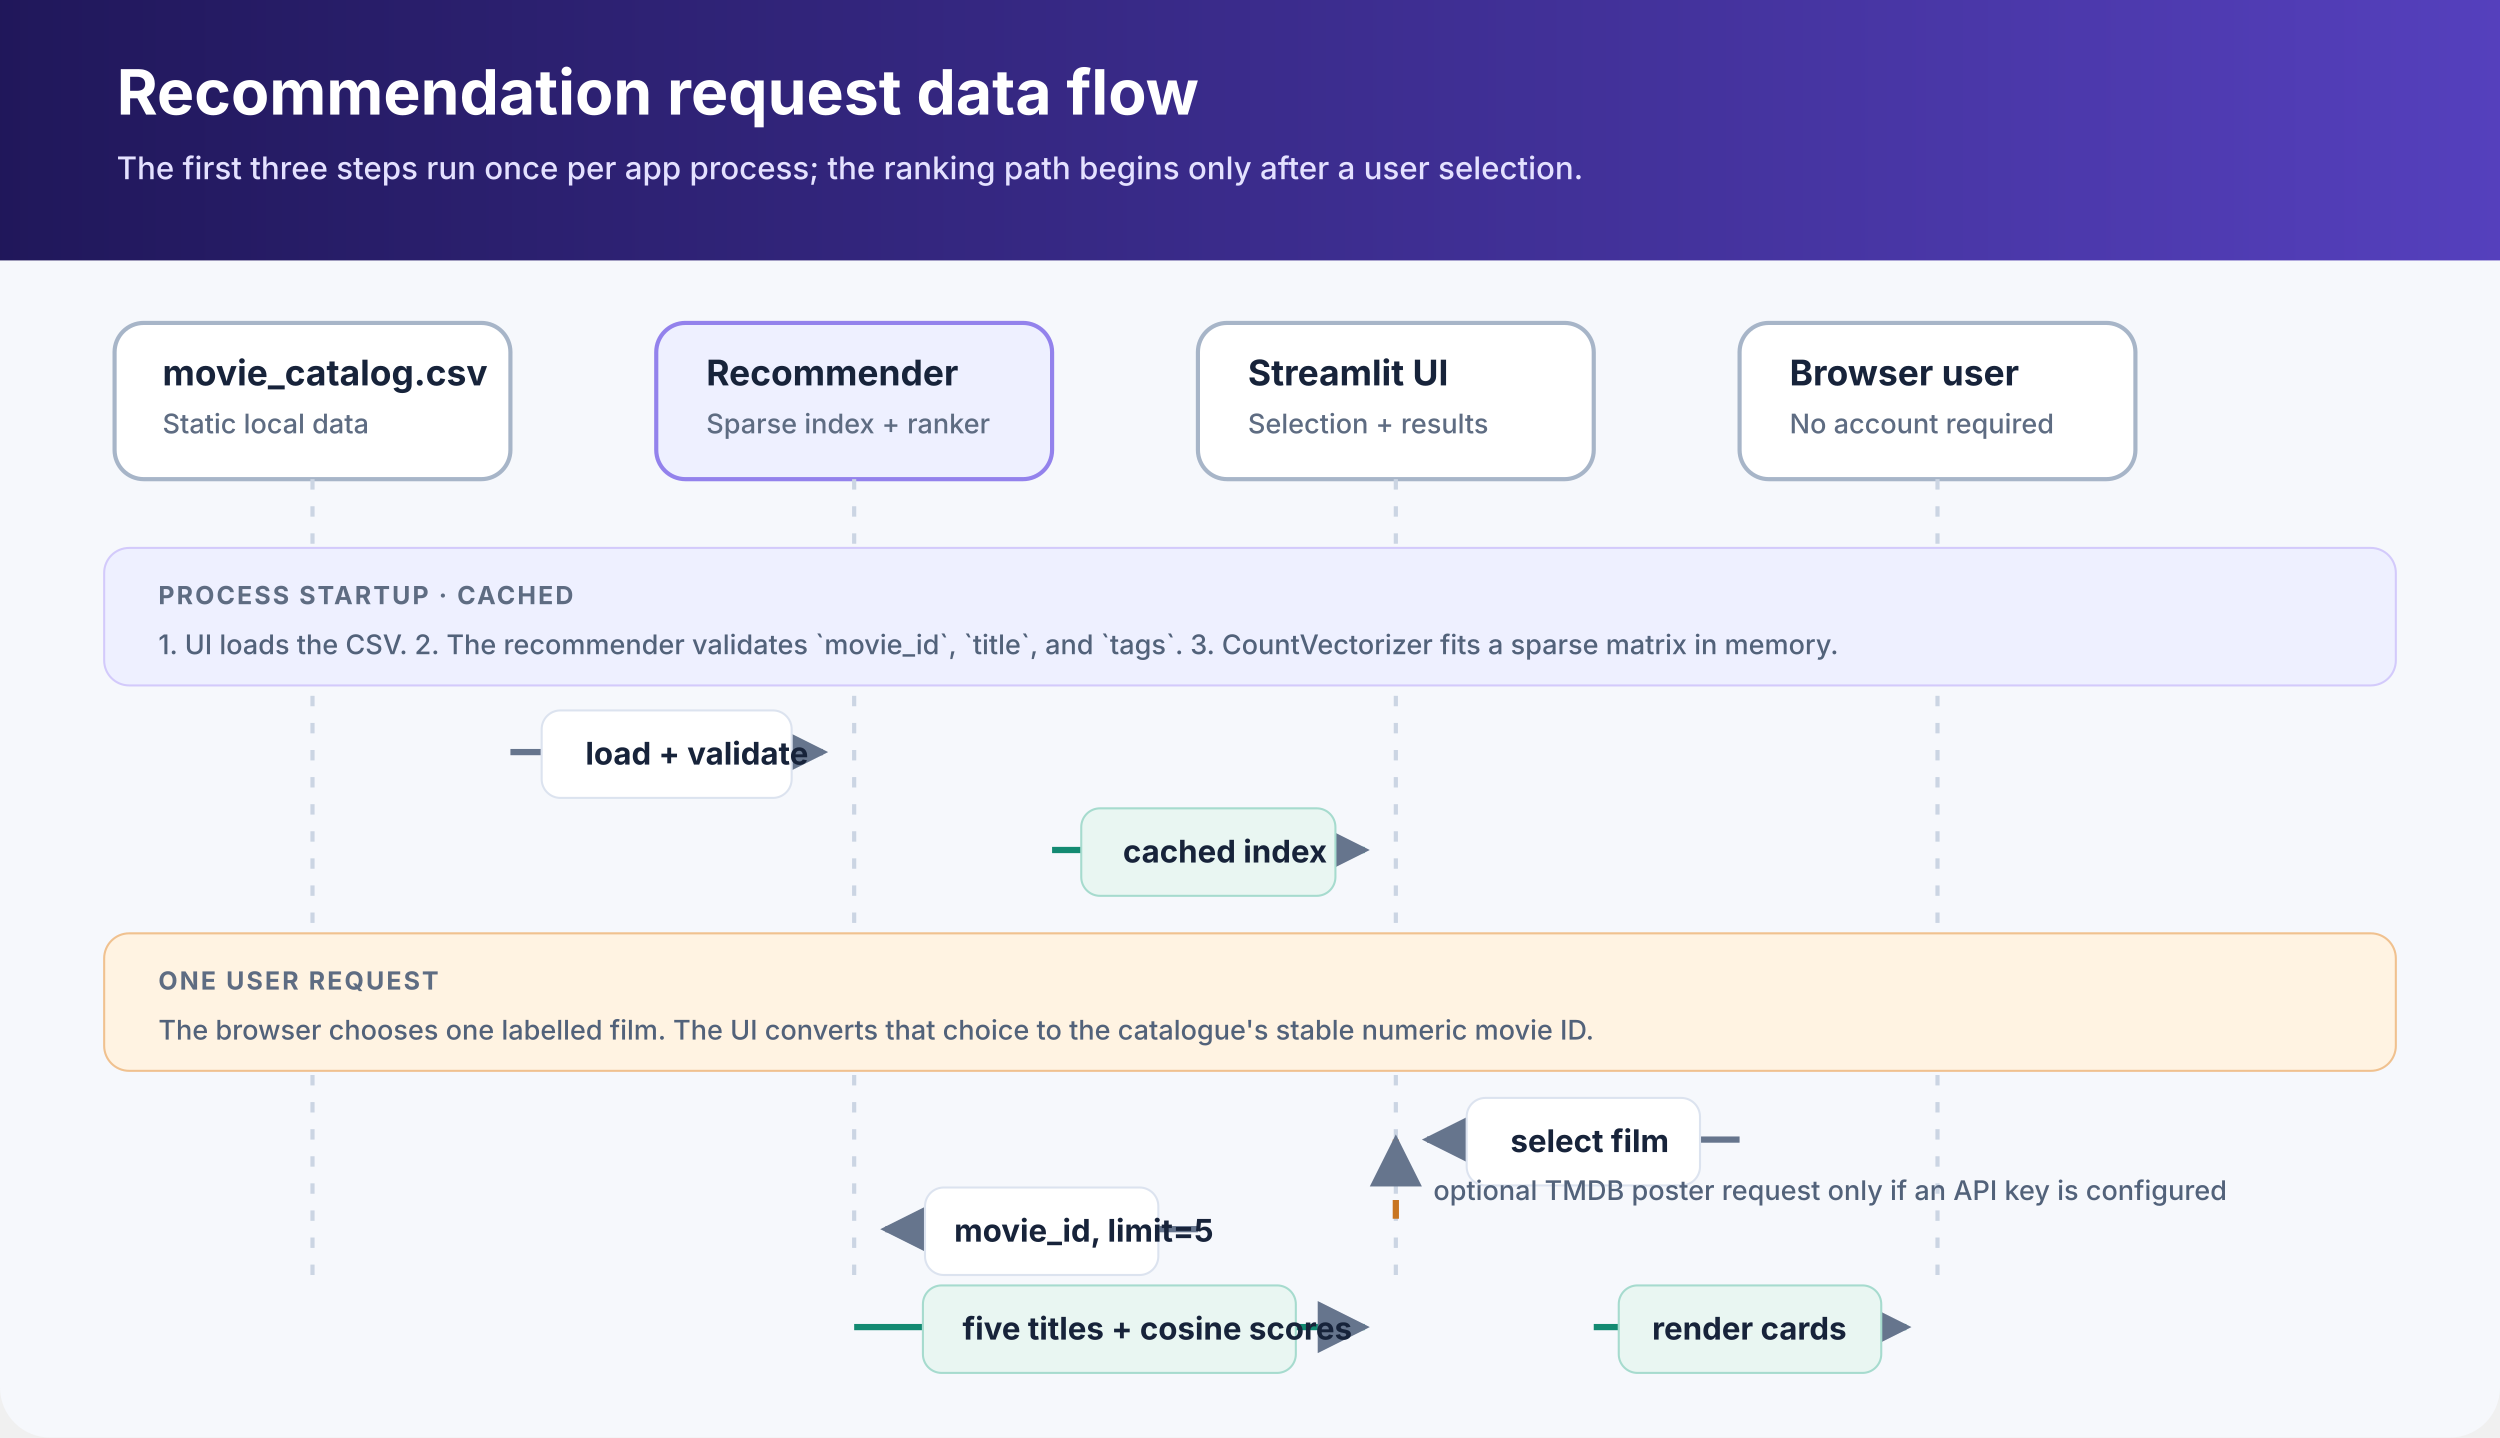
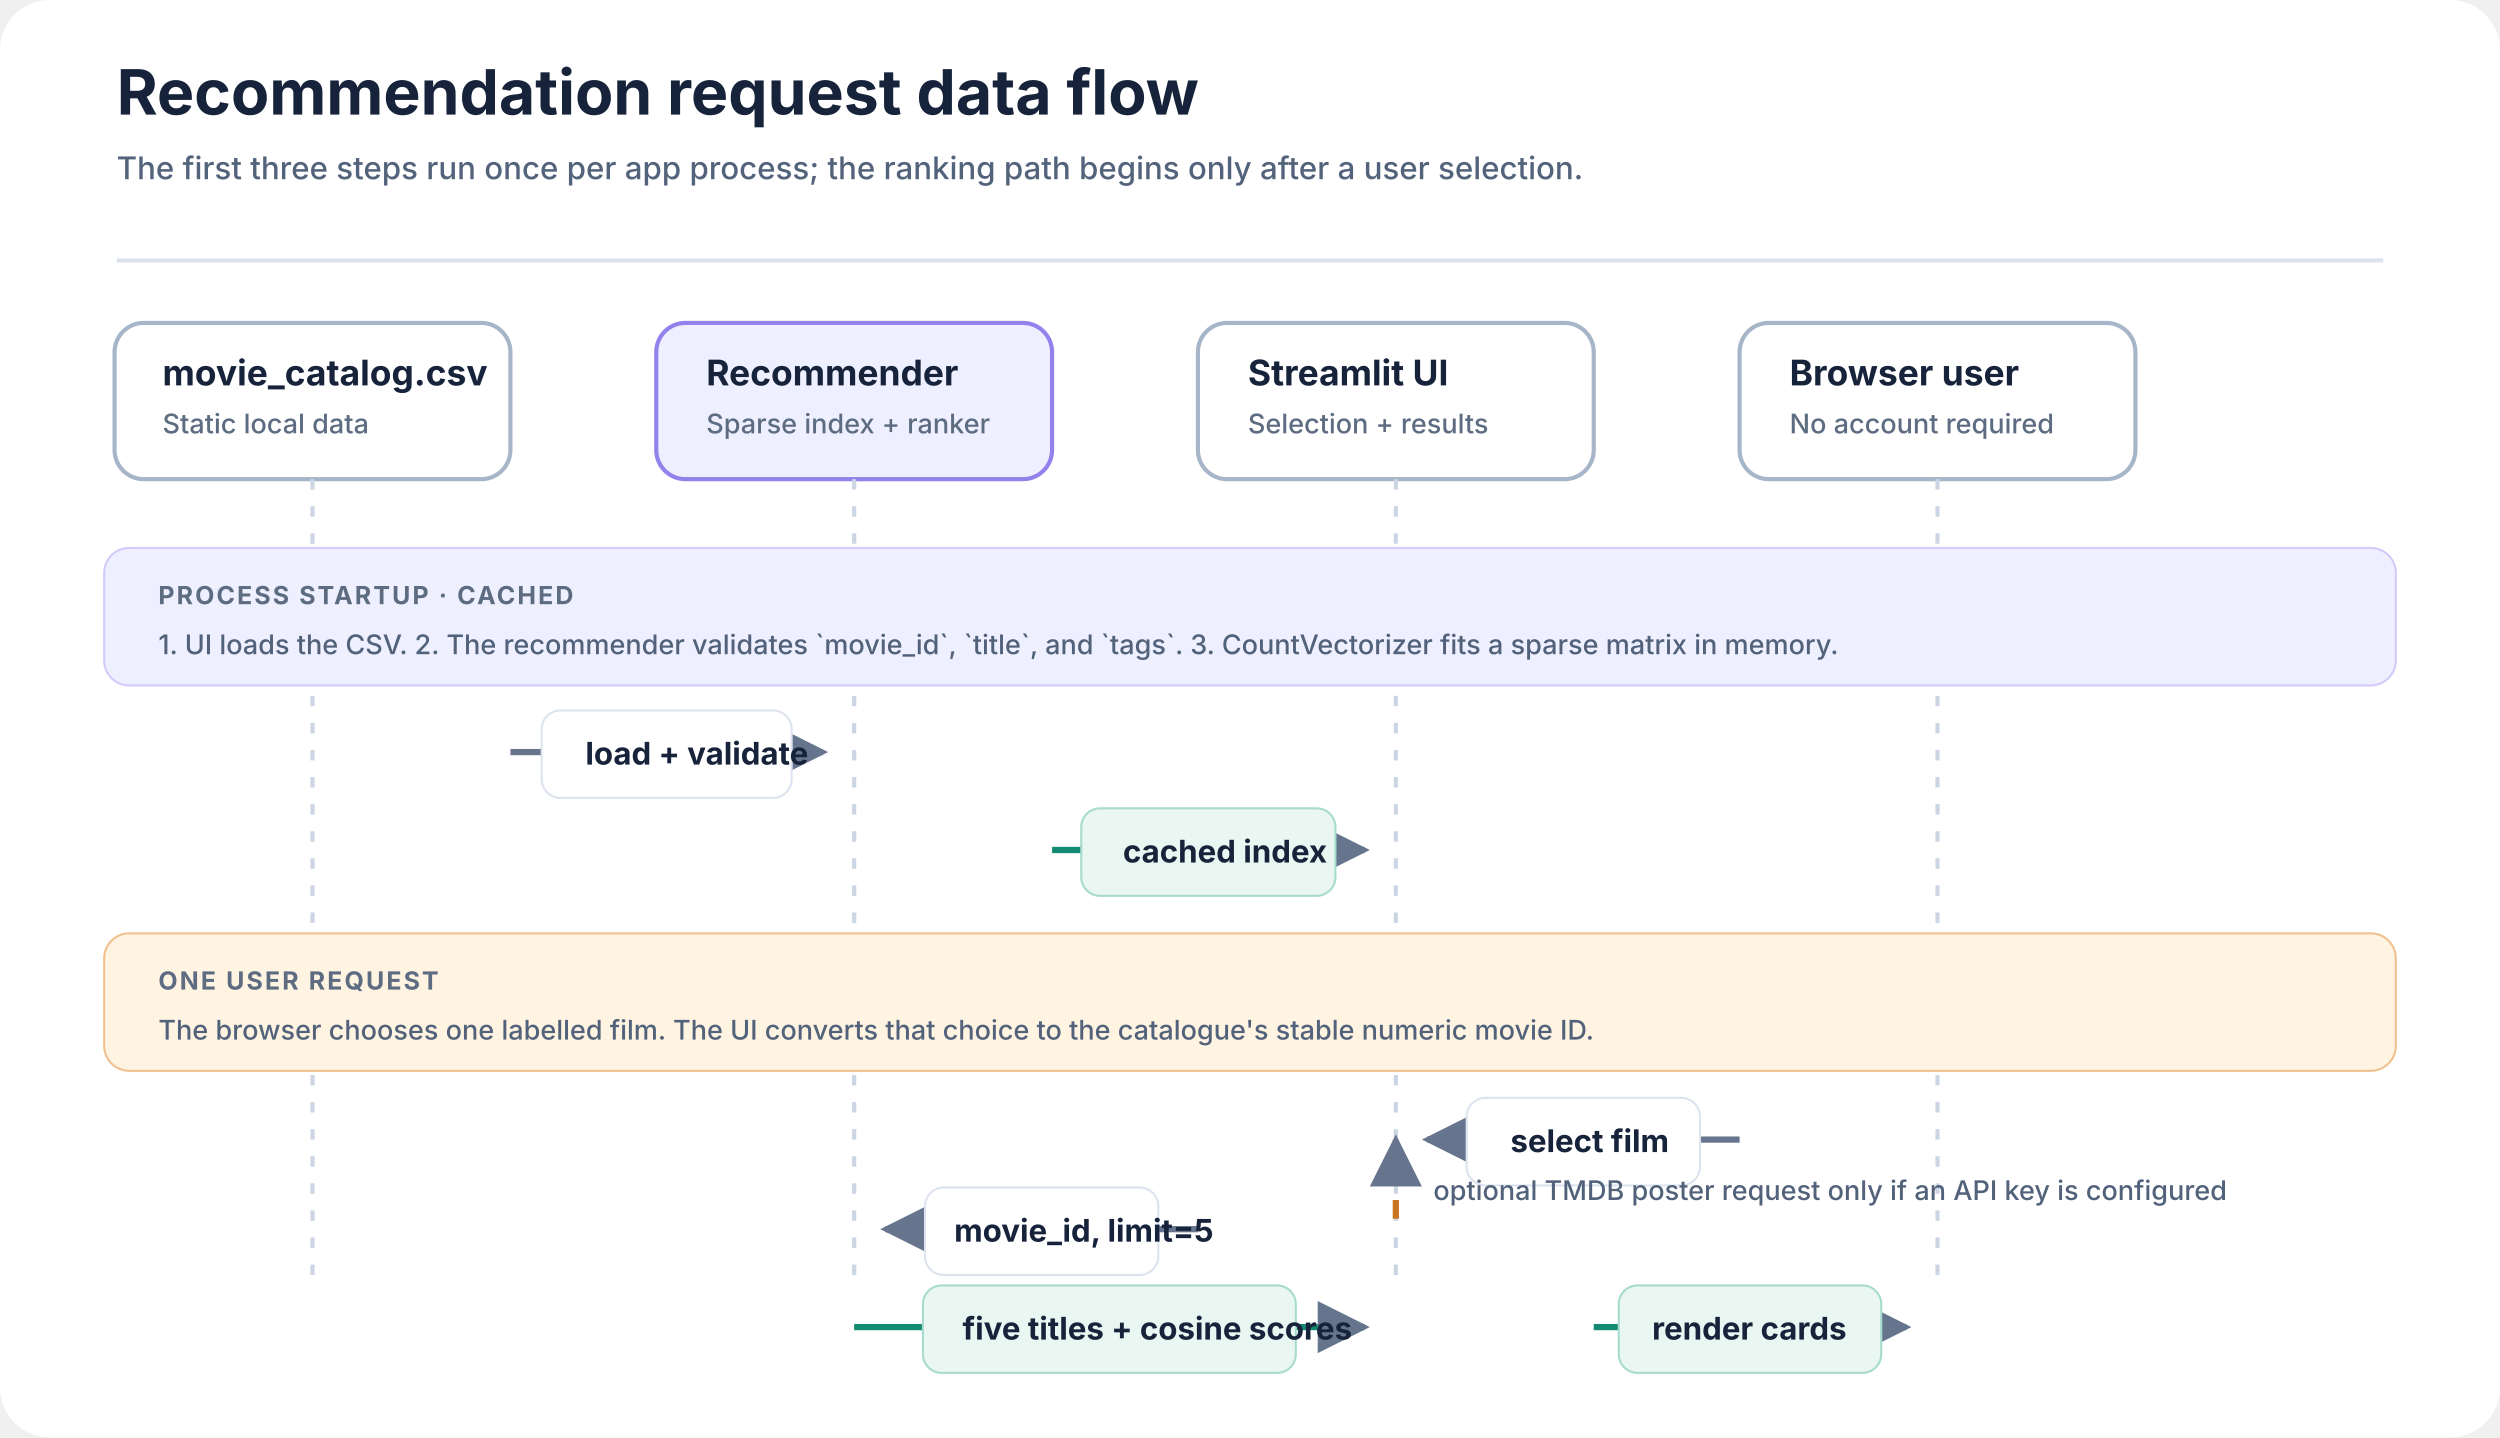
<svg xmlns="http://www.w3.org/2000/svg" viewBox="0 0 1200 690" role="img" aria-labelledby="title desc">
  <defs>
    <linearGradient id="head" x1="0" x2="1">
      <stop stop-color="#20175a" />
      <stop offset="1" stop-color="#5540bd" />
    </linearGradient>
    <marker id="arrow" viewBox="0 0 12 12" refX="10" refY="6" markerWidth="10" markerHeight="10" orient="auto-start-reverse">
      <path d="M1 1L11 6L1 11z" fill="#66758d" />
    </marker>
-     <style>.title{font:700 30px system-ui,-apple-system,Segoe UI,sans-serif;fill:#fff}.sub{font:500 15px system-ui,-apple-system,Segoe UI,sans-serif;fill:#e4e1ff}.name{font:700 17px system-ui,-apple-system,Segoe UI,sans-serif;fill:#17233a}.role{font:500 13px system-ui,-apple-system,Segoe UI,sans-serif;fill:#5e6c82}.step{font:700 15px system-ui,-apple-system,Segoe UI,sans-serif;fill:#17233a}.note{font:500 13px system-ui,-apple-system,Segoe UI,sans-serif;fill:#52627a}.arrow{stroke:#66758d;stroke-width:3;marker-end:url(#arrow)}.return{stroke:#138a72;stroke-width:3;marker-end:url(#arrow)}.optional{stroke:#c87521;stroke-width:3;stroke-dasharray:9 7;marker-end:url(#arrow)}.tag{font:700 12px system-ui,-apple-system,Segoe UI,sans-serif;letter-spacing:1px;fill:#5e6c82}</style>
+     <style>.title{font:700 30px system-ui,-apple-system,Segoe UI,sans-serif;fill:#17233a}.sub{font:500 15px system-ui,-apple-system,Segoe UI,sans-serif;fill:#53637b}.name{font:700 17px system-ui,-apple-system,Segoe UI,sans-serif;fill:#17233a}.role{font:500 13px system-ui,-apple-system,Segoe UI,sans-serif;fill:#5e6c82}.step{font:700 15px system-ui,-apple-system,Segoe UI,sans-serif;fill:#17233a}.note{font:500 13px system-ui,-apple-system,Segoe UI,sans-serif;fill:#52627a}.arrow{stroke:#66758d;stroke-width:3;marker-end:url(#arrow)}.return{stroke:#138a72;stroke-width:3;marker-end:url(#arrow)}.optional{stroke:#c87521;stroke-width:3;stroke-dasharray:9 7;marker-end:url(#arrow)}.tag{font:700 12px system-ui,-apple-system,Segoe UI,sans-serif;letter-spacing:1px;fill:#5e6c82}</style>
  </defs>
-   <rect width="1200" height="690" rx="24" fill="#f6f8fc" />
-   <path d="M0 0H1200V125H0Z" fill="url(#head)" />
+   <rect width="1200" height="690" rx="24" fill="#fff" />
+   <path d="M56 125H1144" stroke="#dce3ef" stroke-width="2" />
  <text x="56" y="55" class="title">Recommendation request data flow</text>
  <text x="56" y="86" class="sub">The first three steps run once per app process; the ranking path begins only after a user selection.</text>
  <g>
    <rect x="55" y="155" width="190" height="75" rx="14" fill="#fff" stroke="#a7b5c8" stroke-width="2" />
    <text x="78" y="185" class="name">movie_catalog.csv</text>
    <text x="78" y="208" class="role">Static local data</text>
    <rect x="315" y="155" width="190" height="75" rx="14" fill="#eef0ff" stroke="#9382ec" stroke-width="2" />
    <text x="339" y="185" class="name">Recommender</text>
    <text x="339" y="208" class="role">Sparse index + ranker</text>
    <rect x="575" y="155" width="190" height="75" rx="14" fill="#fff" stroke="#a7b5c8" stroke-width="2" />
    <text x="599" y="185" class="name">Streamlit UI</text>
    <text x="599" y="208" class="role">Selection + results</text>
    <rect x="835" y="155" width="190" height="75" rx="14" fill="#fff" stroke="#a7b5c8" stroke-width="2" />
    <text x="859" y="185" class="name">Browser user</text>
    <text x="859" y="208" class="role">No account required</text>
  </g>
  <path d="M150 230V612M410 230V612M670 230V612M930 230V612" stroke="#cbd5e3" stroke-width="2" stroke-dasharray="5 8" />
  <rect x="50" y="263" width="1100" height="66" rx="12" fill="#eef0ff" stroke="#d3cafb" />
  <text x="76" y="290" class="tag">PROCESS STARTUP · CACHED</text>
  <text x="76" y="314" class="note">1. UI loads the CSV.  2. The recommender validates `movie_id`, `title`, and `tags`.  3. CountVectorizer fits a sparse matrix in memory.</text>
  <path d="M245 361H395" class="arrow" />
  <rect x="260" y="341" width="120" height="42" rx="9" fill="#fff" stroke="#dce3ef" />
  <text x="281" y="367" class="step">load + validate</text>
  <path d="M505 408H655" class="return" />
  <rect x="519" y="388" width="122" height="42" rx="9" fill="#e9f6f2" stroke="#a6dbce" />
  <text x="539" y="414" class="step">cached index</text>
  <rect x="50" y="448" width="1100" height="66" rx="12" fill="#fff3e2" stroke="#f0c18f" />
  <text x="76" y="475" class="tag">ONE USER REQUEST</text>
  <text x="76" y="499" class="note">The browser chooses one labelled film. The UI converts that choice to the catalogue's stable numeric movie ID.</text>
  <path d="M835 547H685" class="arrow" />
  <rect x="704" y="527" width="112" height="42" rx="9" fill="#fff" stroke="#dce3ef" />
  <text x="725" y="553" class="step">select film</text>
  <path d="M575 590H425" class="arrow" />
  <rect x="444" y="570" width="112" height="42" rx="9" fill="#fff" stroke="#dce3ef" />
  <text x="458" y="596" class="step">movie_id, limit=5</text>
  <path d="M410 637H655" class="return" />
  <rect x="443" y="617" width="179" height="42" rx="9" fill="#e9f6f2" stroke="#a6dbce" />
  <text x="462" y="643" class="step">five titles + cosine scores</text>
  <path d="M765 637H915" class="return" />
  <rect x="777" y="617" width="126" height="42" rx="9" fill="#e9f6f2" stroke="#a6dbce" />
  <text x="793" y="643" class="step">render cards</text>
  <path d="M670 585V547" class="optional" />
  <text x="688" y="576" class="note">optional TMDB poster request only if an API key is configured</text>
</svg>
